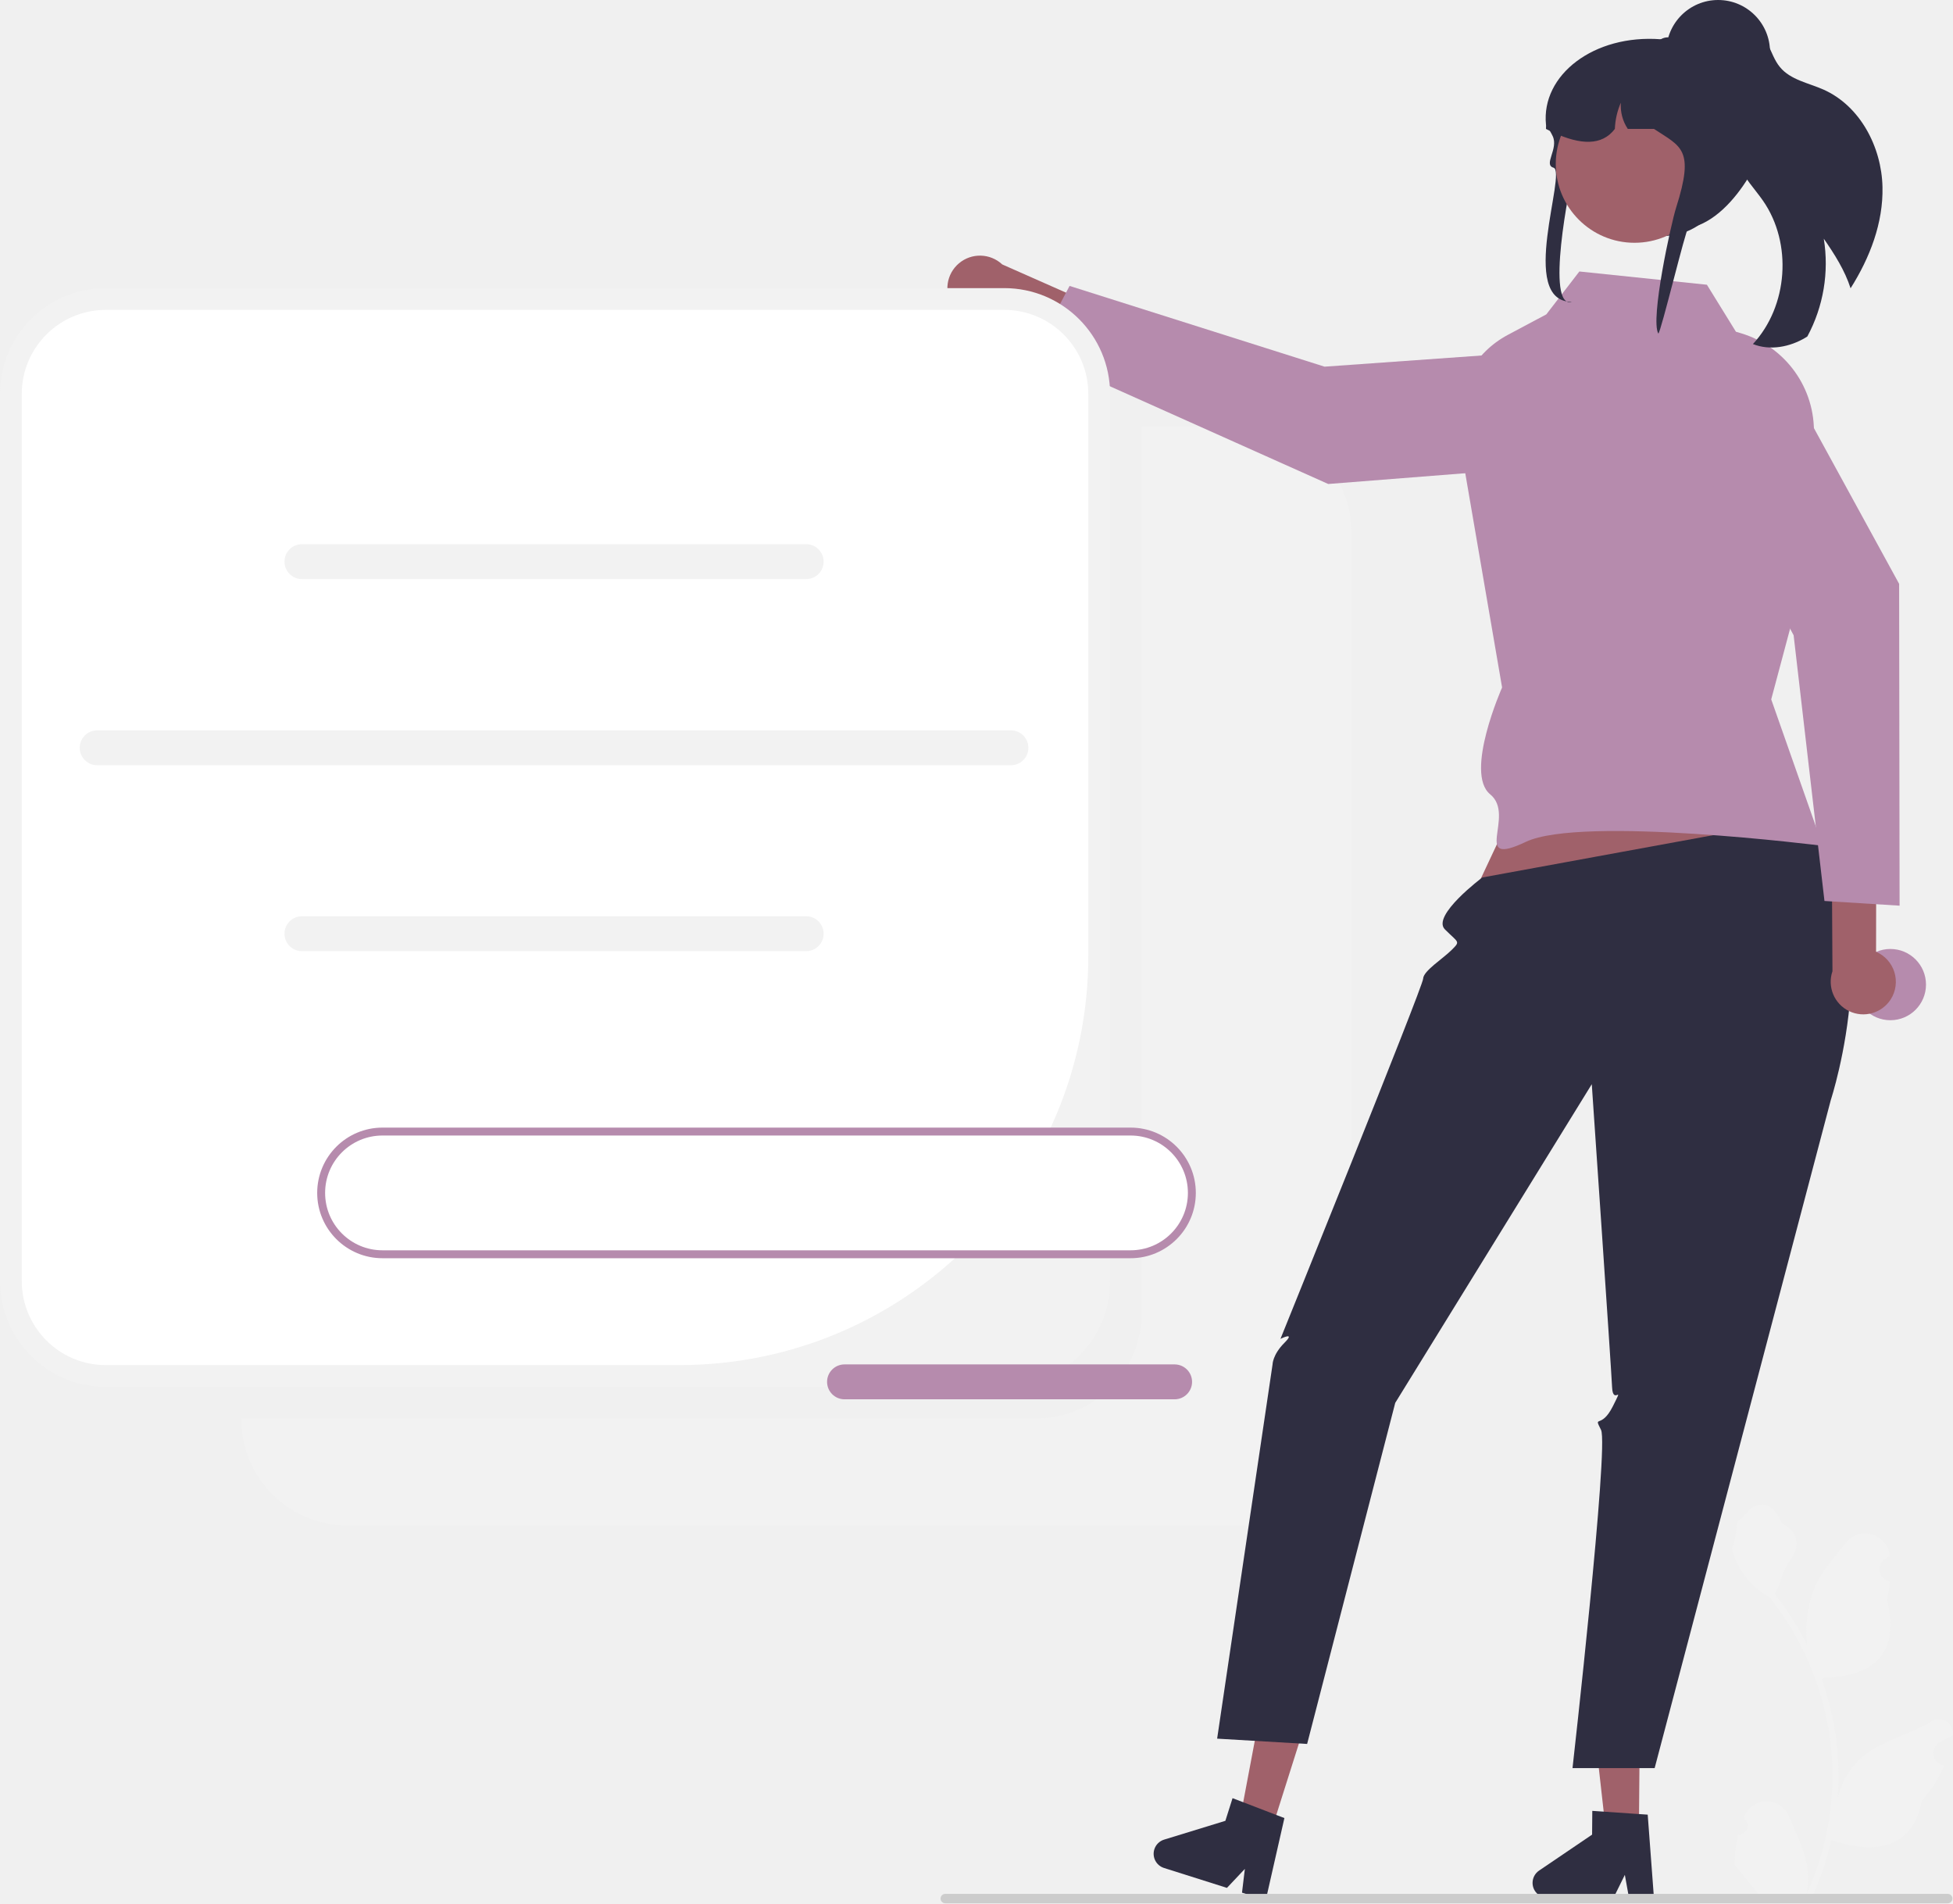
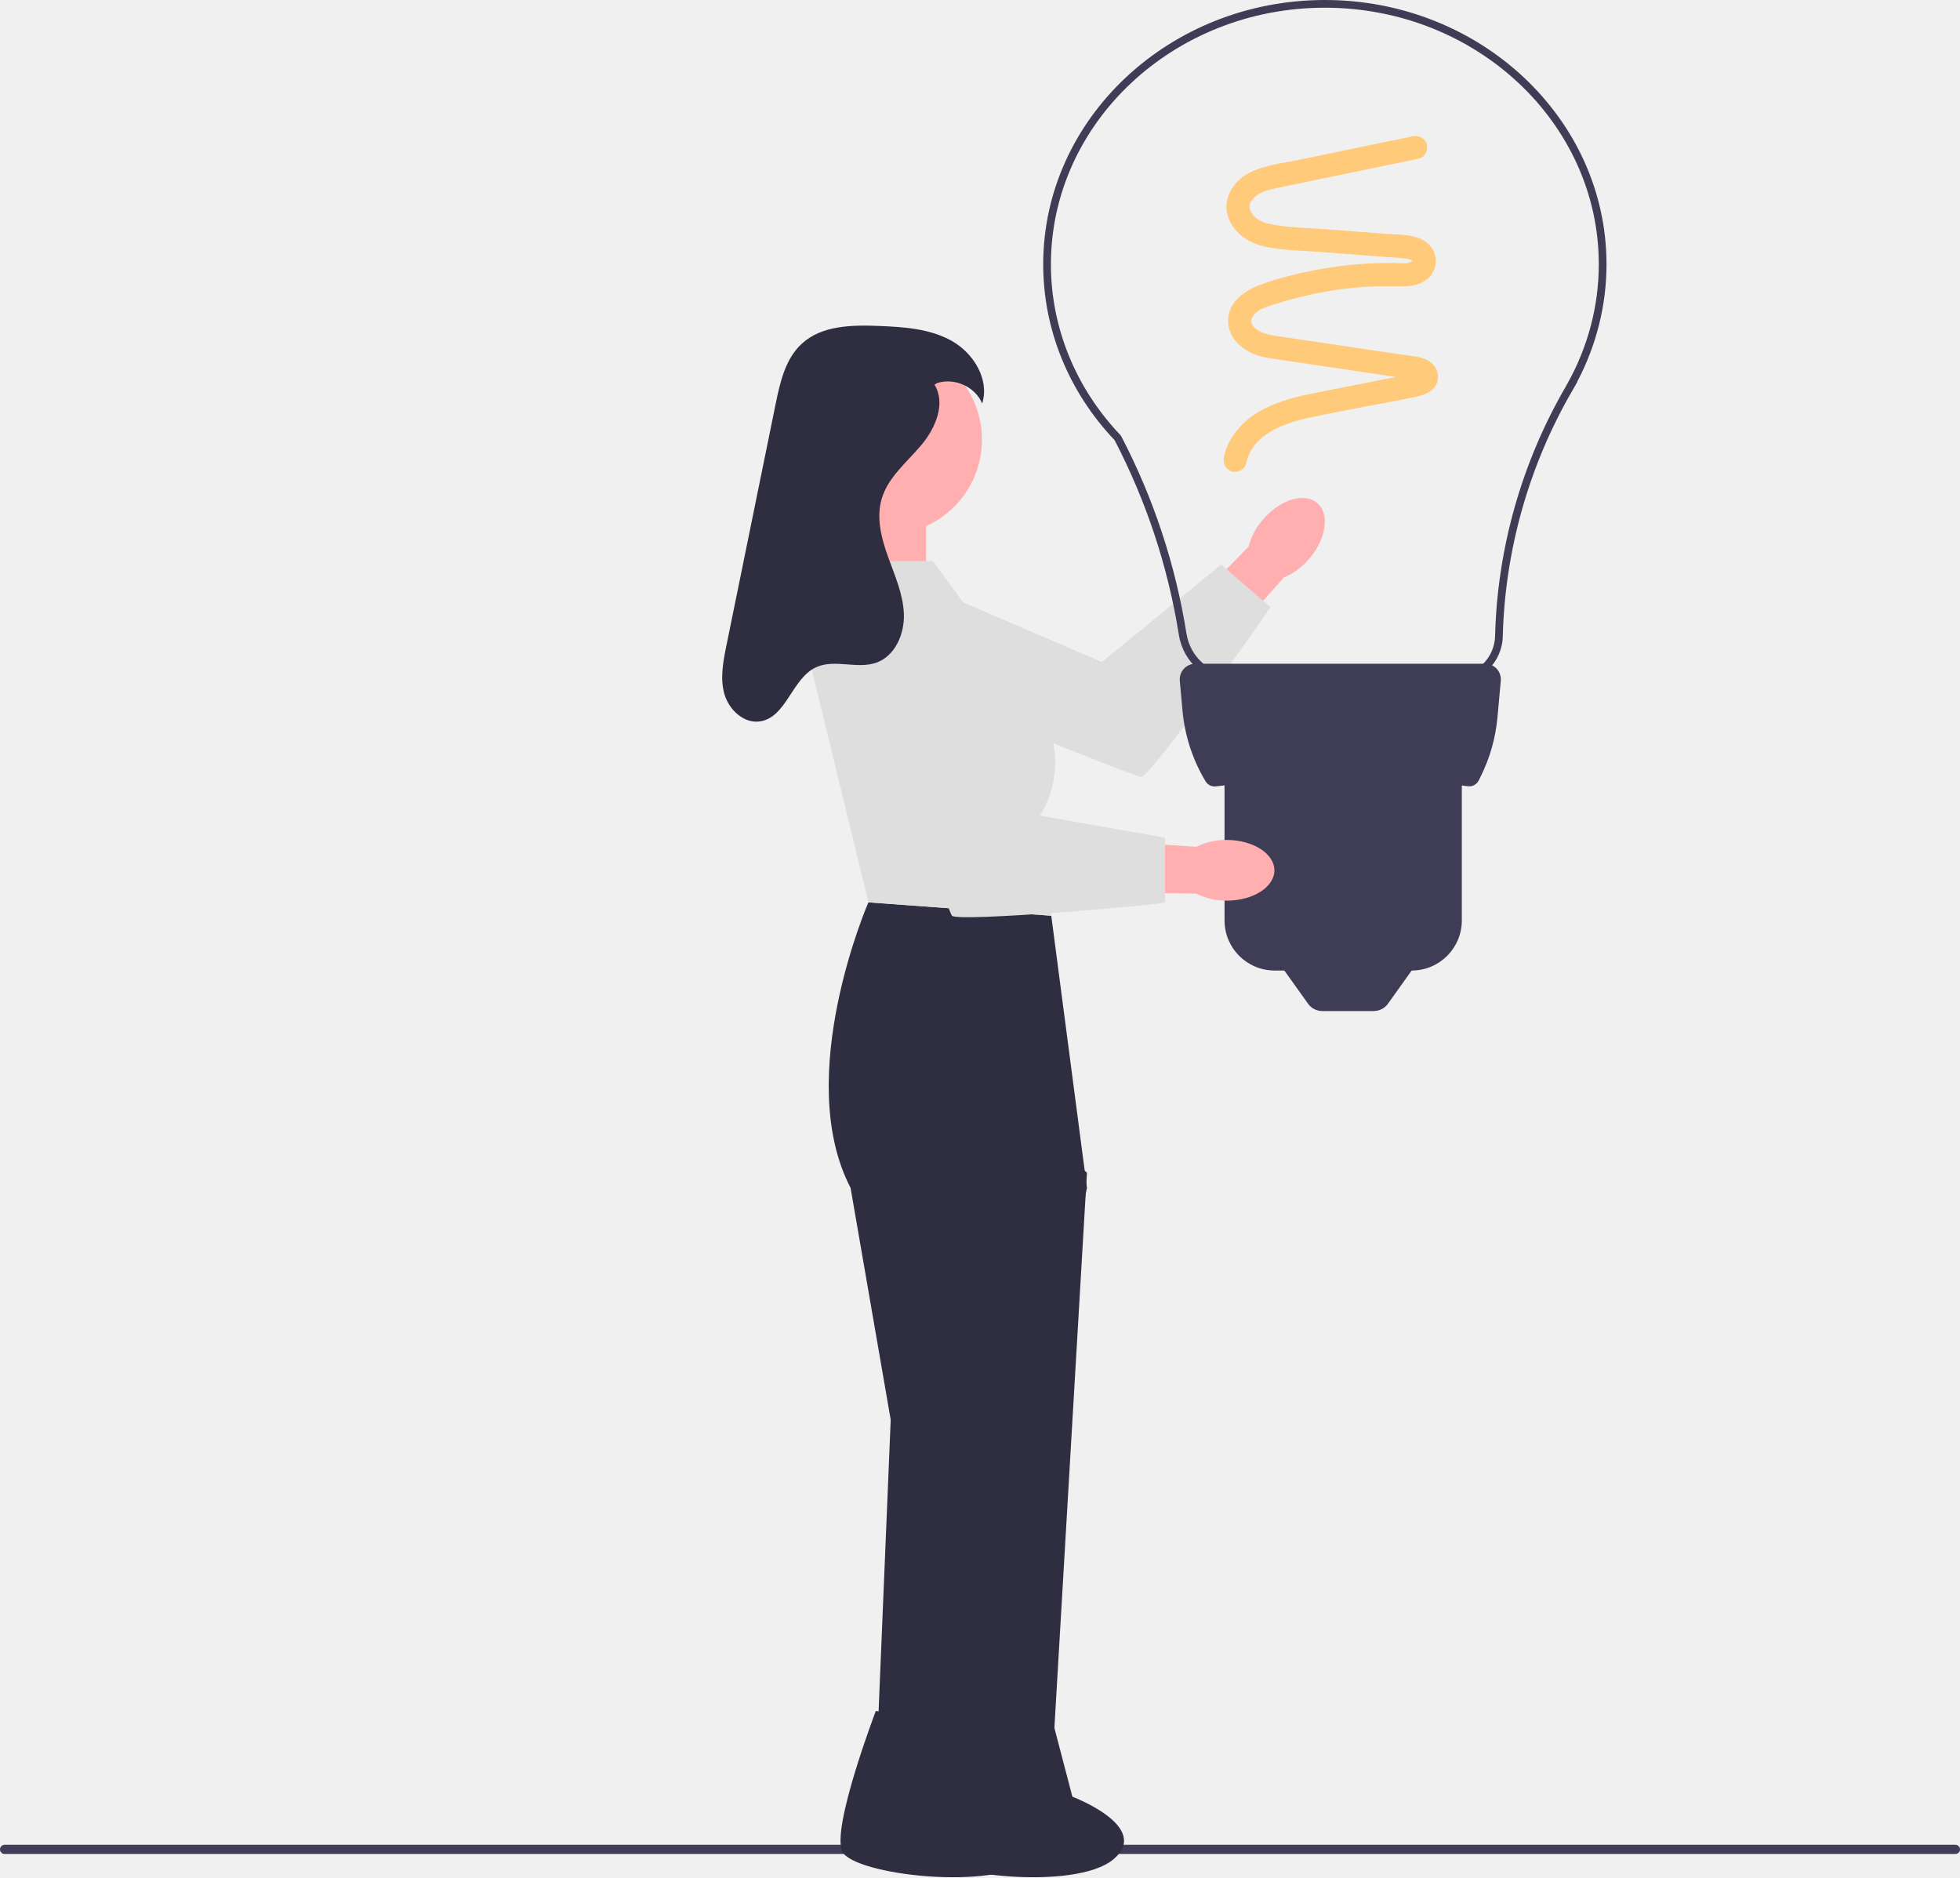
- <svg xmlns="http://www.w3.org/2000/svg" data-name="Layer 1" width="493.461" height="480.848" viewBox="0 0 493.461 480.848">
-   <path d="M668.007,317.365H641.751V541.211a26.744,26.744,0,0,1-26.744,26.744H414.269v.256a26.744,26.744,0,0,0,26.744,26.744h226.993a26.744,26.744,0,0,0,26.744-26.744V344.109A26.744,26.744,0,0,0,668.007,317.365Z" transform="translate(-353.2694 -209.5759)" fill="#f2f2f2" />
-   <path d="M792.472,673.091a2.269,2.269,0,0,0,1.645-3.933l-.155-.618q.031-.074.062-.148a6.094,6.094,0,0,1,11.241.042c1.839,4.428,4.179,8.864,4.756,13.546a18.029,18.029,0,0,1-.316,6.2,72.281,72.281,0,0,0,6.575-30.021,69.764,69.764,0,0,0-.433-7.783q-.358-3.178-.995-6.31a73.119,73.119,0,0,0-14.5-30.99,19.459,19.459,0,0,1-8.093-8.397,14.843,14.843,0,0,1-1.35-4.056c.394.052,1.486-5.949,1.188-6.317.549-.833,1.532-1.247,2.131-2.06,2.982-4.043,7.091-3.337,9.236,2.157,4.582,2.313,4.627,6.148,1.815,9.837-1.789,2.347-2.035,5.522-3.604,8.035.162.207.329.407.491.614a73.591,73.591,0,0,1,7.681,12.169,30.593,30.593,0,0,1,1.826-14.21c1.748-4.217,5.025-7.769,7.91-11.415a6.279,6.279,0,0,1,11.184,3.083q.009.081.017.161-.643.363-1.259.77a3.078,3.078,0,0,0,1.241,5.602l.063.01a30.627,30.627,0,0,1-.807,4.579c3.702,14.316-4.29,19.53-15.701,19.764-.252.129-.497.258-.749.381a75.114,75.114,0,0,1,4.043,19.028,71.243,71.243,0,0,1-.052,11.503l.019-.136a18.826,18.826,0,0,1,6.427-10.87c4.946-4.063,11.933-5.559,17.268-8.824a3.533,3.533,0,0,1,5.411,3.437l-.022.143a20.677,20.677,0,0,0-2.319,1.117q-.643.363-1.259.77a3.078,3.078,0,0,0,1.241,5.602l.063.01c.045.006.084.013.129.019a30.654,30.654,0,0,1-5.639,8.829c-2.315,12.497-12.256,13.683-22.89,10.044h-.006a75.093,75.093,0,0,1-5.044,14.726H792.923c-.065-.2-.123-.407-.181-.607a20.474,20.474,0,0,0,4.986-.297c-1.337-1.641-2.674-3.294-4.011-4.935a1.121,1.121,0,0,1-.084-.097c-.678-.84-1.363-1.673-2.041-2.512l-0-.001a29.99,29.99,0,0,1,.879-7.64Z" transform="translate(-353.2694 -209.5759)" fill="#f2f2f2" />
-   <path d="M593.994,286.915a8.246,8.246,0,0,0,12.466,1.526l37.465,16.903,7.223-9.213-44.644-19.75a8.235,8.235,0,0,0-12.509,10.535Z" transform="translate(-353.2694 -209.5759)" fill="#a0616a" />
-   <path d="M754.778,297.455l3.716,21.056a7.155,7.155,0,0,1-6.485,8.376l-63.139,4.965L614.653,298.637l8.864-16.827L687.944,302.212Z" transform="translate(-353.2694 -209.5759)" fill="#b68bad" />
-   <rect y="72.789" width="280.481" height="277.59" rx="26.744" fill="#f2f2f2" />
-   <path d="M380.014,287.865a21.244,21.244,0,0,0-21.244,21.244V533.211a21.244,21.244,0,0,0,21.244,21.244H524.886A103.364,103.364,0,0,0,628.25,451.091V309.109a21.244,21.244,0,0,0-21.244-21.244Z" transform="translate(-353.2694 -209.5759)" fill="#fff" />
-   <path d="M556.965,355.876H429.559a4.408,4.408,0,1,1,0-8.816H556.965a4.408,4.408,0,0,1,0,8.816Z" transform="translate(-353.2694 -209.5759)" fill="#f2f2f2" />
-   <path d="M556.965,449.876H429.559a4.408,4.408,0,1,1,0-8.816H556.965a4.408,4.408,0,0,1,0,8.816Z" transform="translate(-353.2694 -209.5759)" fill="#f2f2f2" />
-   <path d="M608.702,402.907H377.822a4.408,4.408,0,1,1,0-8.816H608.702a4.408,4.408,0,0,1,0,8.816Z" transform="translate(-353.2694 -209.5759)" fill="#f2f2f2" />
-   <polygon points="393.531 180.687 370.531 229.687 459.008 220.726 440.539 173.687 393.531 180.687" fill="#a0616a" />
-   <polygon points="414.101 462.32 405.712 462.249 401.999 429.138 414.379 429.243 414.101 462.32" fill="#a0616a" />
-   <path d="M740.5,685.235a3.755,3.755,0,0,0,3.718,3.783l16.679.139,2.92-5.918,1.072,5.949,6.293.057-1.589-21.217-2.189-.146-8.931-.616-2.881-.193-.051,6.003-13.398,9.087A3.749,3.749,0,0,0,740.5,685.235Z" transform="translate(-353.2694 -209.5759)" fill="#2f2e41" />
-   <polygon points="321.266 462.358 313.268 459.825 319.447 427.085 331.251 430.822 321.266 462.358" fill="#a0616a" />
-   <path d="M644.932,676.789a3.755,3.755,0,0,0,2.443,4.709l15.902,5.033,4.53-4.799-.723,6.001,5.999,1.904L677.797,668.89l-2.05-.783-8.356-3.212-2.697-1.031-1.812,5.723-15.477,4.75A3.749,3.749,0,0,0,644.932,676.789Z" transform="translate(-353.2694 -209.5759)" fill="#2f2e41" />
-   <path d="M808.248,416.522,727.801,431.263s-12.903,9.652-9.452,13.109,3.987,2.921,1.719,5.189-7.171,5.299-7.219,7.283-36.048,90.984-36.048,90.984,4-2,1,1-3,5.479-3,5.479l-14,94.521,22.737,1.339,22.263-86.173,49.659-80.504s4.927,71.789,5.134,76.564,3.207-1.225.207,4.775-5,2-3,6-7.205,85.435-7.205,85.435h20.753L815.859,487.472S831.695,439.216,808.248,416.522Z" transform="translate(-353.2694 -209.5759)" fill="#2f2e41" />
-   <path d="M784.549,281.51l-32.225-3.348-8.349,10.839-9.726,5.18a24.275,24.275,0,0,0-12.815,22.962l11.366,66.119s-9.601,21.619-3,27-5.104,18.707,9,12,75,1,75,1l-13-37,9.711-36.358,1.069-30.485a25.826,25.826,0,0,0-18.339-25.627l-1.358-.41Z" transform="translate(-353.2694 -209.5759)" fill="#b68bad" />
-   <path d="M828.913,256.806c.211,9.083-3.183,17.878-8.06,25.603-1.449-4.51-4.054-8.614-6.77-12.527a38.995,38.995,0,0,1-4.15,24.696,5.224,5.224,0,0,1-.444.285c-3.975,2.391-9.014,3.359-13.314,1.633,8.884-9.577,10.015-25.444,2.566-36.186-2.109-3.048-4.836-5.744-6.142-9.212-2.062-5.535-.08-11.628,1.171-17.398,1.169-5.37,1.374-11.761-2.229-15.697a3.786,3.786,0,0,1,3.47-1.598c2.221.314,3.838,2.245,4.868,4.233,1.03,1.989,1.709,4.193,3.144,5.91,2.658,3.215,7.184,3.975,10.999,5.669C823.26,236.332,828.692,246.699,828.913,256.806Z" transform="translate(-353.2694 -209.5759)" fill="#2f2e41" />
-   <path d="M590.92,689.234a1.186,1.186,0,0,0,1.19,1.19h253.29a1.19,1.19,0,0,0,0-2.38h-253.29A1.187,1.187,0,0,0,590.92,689.234Z" transform="translate(-353.2694 -209.5759)" fill="#ccc" />
-   <circle cx="477.638" cy="248.748" r="9" fill="#b68bad" />
-   <path d="M751.156,251.613c.528-1.848-3.111,9.446-1.355,9.65,7.997.917,18.974,5.693,24.543,7.921.251-.029.502-.058.745-.095.598-.066,1.18-.16,1.756-.269C789.814,266.366,794.801,246.445,794.801,246.263c0-.896-2.149-25.493-5.535-25.857a24.957,24.957,0,0,0-2.678-.146h-8.402a39.048,39.048,0,0,0-5.274-.765H772.896c-16.915-1.289-30.253,9.021-29.006,21.567.007.015.022.029.029.044.362.539.679,1.048.959,1.536.273.459.502.896.701,1.311,1.542,3.204-2.421,7.235.207,7.987,3.495,1.001-9.192,33.894,4.642,33.894C743.698,287.747,749.699,256.71,751.156,251.613Z" transform="translate(-353.2694 -209.5759)" fill="#2f2e41" />
-   <circle cx="412.986" cy="41.443" r="19.894" fill="#a0616a" />
-   <path d="M743.89,242.147c.332.175.657.335.989.495.347.167.693.335,1.04.488,6.661,3.022,12.083,3.357,15.374-.983a18.392,18.392,0,0,1,1.512-6.626,10.65,10.65,0,0,0,1.756,6.626h6.624c6.824,4.529,10.328,5.002,5.592,19.87-1.321,4.143-6.571,28.251-4.505,31.826.598-.066,6.955-26.471,7.53-26.58,12.969-2.454,21.209-23.82,20.154-25.028a22.275,22.275,0,0,0-2.309-9.91,22.793,22.793,0,0,0-8.661-9.422,40.166,40.166,0,0,0-6.92-2.599c-.059-.015-.111-.029-.17-.044-.73-.197-1.475-.379-2.22-.532a40.842,40.842,0,0,0-4.662-.706c-.111-.007-.221-.015-.325-.015a3.513,3.513,0,0,0-1.778.488c-.007,0-.007.007-.015.007a3.347,3.347,0,0,0-.989.881,3.386,3.386,0,0,0-.723,2.104H763.808q-.409,0-.819.022a19.78,19.78,0,0,0-19.069,18.596C743.897,241.456,743.89,241.798,743.89,242.147Z" transform="translate(-353.2694 -209.5759)" fill="#2f2e41" />
-   <circle cx="434.117" cy="13.106" r="13.106" fill="#2f2e41" />
-   <path d="M831.009,462.035a8.246,8.246,0,0,0-3.717-11.996l.065-41.101-11.364-2.813.28,48.817a8.235,8.235,0,0,0,14.736,7.093Z" transform="translate(-353.2694 -209.5759)" fill="#a0616a" />
-   <path d="M774.733,311.053l17.684-12.018a7.155,7.155,0,0,1,10.298,2.483l30.404,55.559.116,81.31-18.982-1.19-7.792-67.129Z" transform="translate(-353.2694 -209.5759)" fill="#b68bad" />
-   <path d="M638.915,495.453h-189a15.5,15.5,0,0,0,0,31h189a15.5,15.5,0,1,0,0-31Z" transform="translate(-353.2694 -209.5759)" fill="#fff" />
-   <path d="M638.915,527.453h-189a16.5,16.5,0,0,1,0-33h189a16.5,16.5,0,1,1,0,33Zm-189-31a14.5,14.5,0,0,0,0,29h189a14.5,14.5,0,1,0,0-29Z" transform="translate(-353.2694 -209.5759)" fill="#b68bad" />
-   <path d="M650.06,563.096H566.653a4.408,4.408,0,1,1,0-8.816h83.406a4.408,4.408,0,0,1,0,8.816Z" transform="translate(-353.2694 -209.5759)" fill="#b68bad" />
+ <svg xmlns="http://www.w3.org/2000/svg" width="507.996" height="486.465" viewBox="0 0 507.996 486.465">
+   <g>
+     <path d="m339.281,144.856c-1.758,2.087-3.989,3.722-6.508,4.769l-7.215,8.125-20.437,24.678-13.807,8.352-6.411-11.037,30.265-29.48,8.433-8.58c.676-2.644,1.976-5.088,3.791-7.126,4.468-5.162,10.752-7.039,14.036-4.196,3.284,2.844,2.324,9.332-2.146,14.495Z" fill="#ffafaf" />
+     <path d="m215.756,169.376l13.29-22.118,56.543,24.295,30.906-25.252s12.262,10.562,12.7,10.94-31.166,44.151-33.41,44.099c-2.244-.052-80.029-31.965-80.029-31.965Z" fill="#dedede" />
+   </g>
+   <path d="m0,479.245c0,.66.53,1.19,1.19,1.19h505.616c.66,0,1.19-.53,1.19-1.19,0-.66-.53-1.19-1.19-1.19H1.19c-.66,0-1.19.53-1.19,1.19Z" fill="#3f3d58" />
+   <g>
+     <path d="m343.378,0c40.252,0,73,30.729,73,68.5,0,10.554-2.629,21.051-7.619,30.469h.06l-1.321,2.297c-11.212,19.315-17.438,41.312-18.003,63.611-.171,6.798-5.633,12.123-12.434,12.123h-56.886c-7.33,0-13.486-5.254-14.638-12.493-2.802-17.612-8.405-34.583-16.653-50.442-11.935-12.56-18.506-28.736-18.506-45.564C270.378,30.729,303.126,0,343.378,0Zm62.351,100.329l.473-.852c5.349-9.494,8.176-20.206,8.176-30.978,0-36.668-31.851-66.5-71-66.5s-71,29.832-71,66.5c0,16.358,6.41,32.086,18.051,44.287l.163.229c8.384,16.086,14.077,33.305,16.92,51.177.996,6.262,6.322,10.808,12.663,10.808h56.886c5.707,0,10.29-4.469,10.435-10.174.572-22.606,6.877-44.907,18.233-64.497Z" fill="#3f3d56" />
+     <path d="m384.931,172h-75.106c-2.388,0-4.261,2.05-4.044,4.429l.703,7.736c.588,6.473,2.631,12.731,5.975,18.304h0c.559.932,1.615,1.442,2.694,1.312,22.255-2.683,44.031-2.77,65.285-.039,1.163.149,2.291-.445,2.815-1.493l.481-.963c2.408-4.815,3.893-10.038,4.381-15.399l.86-9.458c.216-2.378-1.656-4.429-4.044-4.429Z" fill="#3f3d56" />
+     <path d="m317.378,198.5h61.5v40.028c0,7.159-5.813,12.972-12.972,12.972h-35.556c-7.159,0-12.972-5.813-12.972-12.972v-40.028h0Z" fill="#3f3d56" />
+     <path d="m356.042,262h-13.328c-1.466,0-2.842-.708-3.694-1.901l-8.642-12.099h38l-8.642,12.099c-.852,1.193-2.228,1.901-3.694,1.901Z" fill="#3f3d56" />
+     <path d="m366.126,35.326c-9.785,2.026-19.57,4.052-29.355,6.078-4.4.911-9.328,1.384-13.326,3.571-3.876,2.12-6.59,6.568-5.204,11.021,1.324,4.253,5.232,6.92,9.424,7.868,4.651,1.052,9.634,1.045,14.374,1.411,4.945.382,9.89.763,14.835,1.145,2.353.182,4.719.307,7.067.549.751.077,1.57.169,2.186.646-.009-.007.208.129.088.15-.024.004-.025-.154-.022-.165.095-.297.056-.016-.021-.015-.027 0-.735.468-1.13.542-1.066.199-2.242.054-3.322.036-2.347-.04-4.695.004-7.039.132-4.717.257-9.428.844-14.068,1.733-4.564.874-9.106,2.038-13.49,3.589-4.25,1.504-8.701,4.359-8.817,9.396-.109,4.731,3.996,8.056,8.176,9.245,2.15.611,4.416.833,6.621,1.161,2.46.366,4.921.732,7.381,1.098,4.839.72,9.677,1.44,14.516,2.159,2.46.366,4.921.732,7.381,1.098,1.147.171,2.301.318,3.444.512.422.072.819.204,1.235.29-.279-.057.067-.057.01.008.182.112.183.095.001-.051l-.124-.182c-.282-.793-.273-.897.243-1.834.098-.179.298.006.043-.022-.272-.03.163-.034-.127.086-.145.06-.302.1-.453.142-1.139.315-2.333.48-3.492.708-2.411.473-4.821.947-7.232,1.42-4.741.931-9.481,1.861-14.222,2.793-8.351,1.64-17.22,3.859-22.225,11.394-1.089,1.639-1.879,3.528-2.273,5.455-.325,1.586.46,3.241,2.095,3.69,1.484.408,3.364-.501,3.69-2.095,1.585-7.74,10.055-10.52,17.02-11.996,4.617-.979,9.263-1.835,13.894-2.744,4.668-.917,9.409-1.663,14.037-2.761,1.946-.462,4.056-1.658,4.6-3.732.595-2.271-.526-4.464-2.584-5.522-1.974-1.015-4.322-1.095-6.479-1.416-2.378-.354-4.757-.708-7.135-1.061-4.839-.72-9.677-1.44-14.516-2.159-2.378-.354-4.757-.708-7.135-1.061-2.205-.328-4.471-.55-6.621-1.161-1.455-.414-2.943-1.123-3.586-2.509-.207-.447-.26-.772-.119-1.274.194-.689.734-1.332,1.335-1.807,1.385-1.095,3.26-1.584,4.907-2.112,2.161-.693,4.345-1.312,6.549-1.854,4.374-1.077,8.821-1.865,13.305-2.302,2.336-.228,4.681-.372,7.027-.433,2.22-.058,4.445.08,6.662.011,2.364-.073,4.796-.705,6.419-2.537,1.67-1.886,2.076-4.46.914-6.721-2.299-4.473-8.391-4.034-12.638-4.362-4.862-.375-9.725-.751-14.587-1.126-4.547-.351-9.222-.425-13.729-1.125-1.669-.259-3.593-.736-4.852-1.731-1.154-.912-1.903-2.107-1.811-3.305.085-1.114,1.223-2.345,2.415-3.029,1.671-.96,3.643-1.318,5.51-1.707,9.607-2.003,19.219-3.98,28.829-5.97,2.365-.49,4.729-.979,7.094-1.469,1.587-.329,2.505-2.201,2.095-3.69-.453-1.648-2.098-2.425-3.69-2.095h0Z" fill="#ffca79" />
+   </g>
+   <rect x="220.374" y="131" width="19.652" height="38.147" fill="#ffafaf" />
+   <path d="m272.469,237.298l-47.395-3.468s-19.652,45.083-4.624,73.983l10.404,60.111-4.114,98.938h21.527l33.45-159.049-9.248-70.515Z" fill="#2f2e41" />
+   <polygon points="263.222 287.792 281.717 303.89 272.469 461.558 251.662 461.558 263.222 287.792" fill="#2f2e41" />
+   <circle cx="229.934" cy="113.932" r="24.569" fill="#ffafaf" />
+   <path d="m226.992,443.381l25.379,4.01,4.77,18.206s20.607,7.755,10.678,16.181c-9.929,8.427-46.611,4.07-49.511-1.975s8.684-36.422,8.684-36.422Z" fill="#2f2e41" />
+   <path d="m247.799,443.381l25.379,4.01,4.77,18.206s20.607,7.755,10.678,16.181c-9.929,8.427-46.611,4.07-49.511-1.975-2.9-6.045,8.684-36.422,8.684-36.422Z" fill="#2f2e41" />
+   <path d="m317.913,233.388c-2.728.03-5.423-.593-7.861-1.818l-10.865-.164-32.035.622-15.339-5.01,4.178-12.061,42.088,3.69,12.005.79c2.445-1.213,5.144-1.824,7.873-1.778,6.827.016,12.351,3.552,12.34,7.896-.011,4.345-5.554,7.851-12.383,7.834Z" fill="#ffafaf" />
+   <path d="m241.836,145.398h-24.322l-8.046,24.276,15.606,64.157,47.395,3.468-2.89-26.01v-0c5.596-9.093,5.149-20.664-1.131-29.298l-26.613-36.593Z" fill="#dedede" />
+   <path d="m218.716,155.802l25.432-4.366,18.496,58.697,39.303,6.936v16.762c0,.578-53.792,5.202-55.217,3.468-1.426-1.734-28.013-81.496-28.013-81.496Z" fill="#dedede" />
+   <path d="m242.202,99.687c3.018,4.896.235,11.346-3.483,15.734s-8.512,8.241-10.172,13.748c-1.488,4.938-.135,10.263,1.616,15.114,1.75,4.851,3.927,9.687,4.107,14.841.18,5.154-2.259,10.845-7.113,12.585-4.982,1.785-10.871-1.02-15.669,1.212-6.25,2.907-7.666,12.972-14.48,14.015-4.193.642-8.079-2.993-9.251-7.07-1.172-4.077-.33-8.429.517-12.585,2.321-11.389,4.642-22.777,6.963-34.166,1.931-9.476,3.863-18.952,5.794-28.428,1.153-5.658,2.521-11.71,6.773-15.616,5.196-4.773,13.027-4.887,20.077-4.601,6.477.263,13.215.706,18.854,3.904,5.639,3.198,9.78,9.995,7.829,16.177-1.822-4.351-7.267-6.792-11.728-5.257" fill="#2f2e41" />
</svg>
